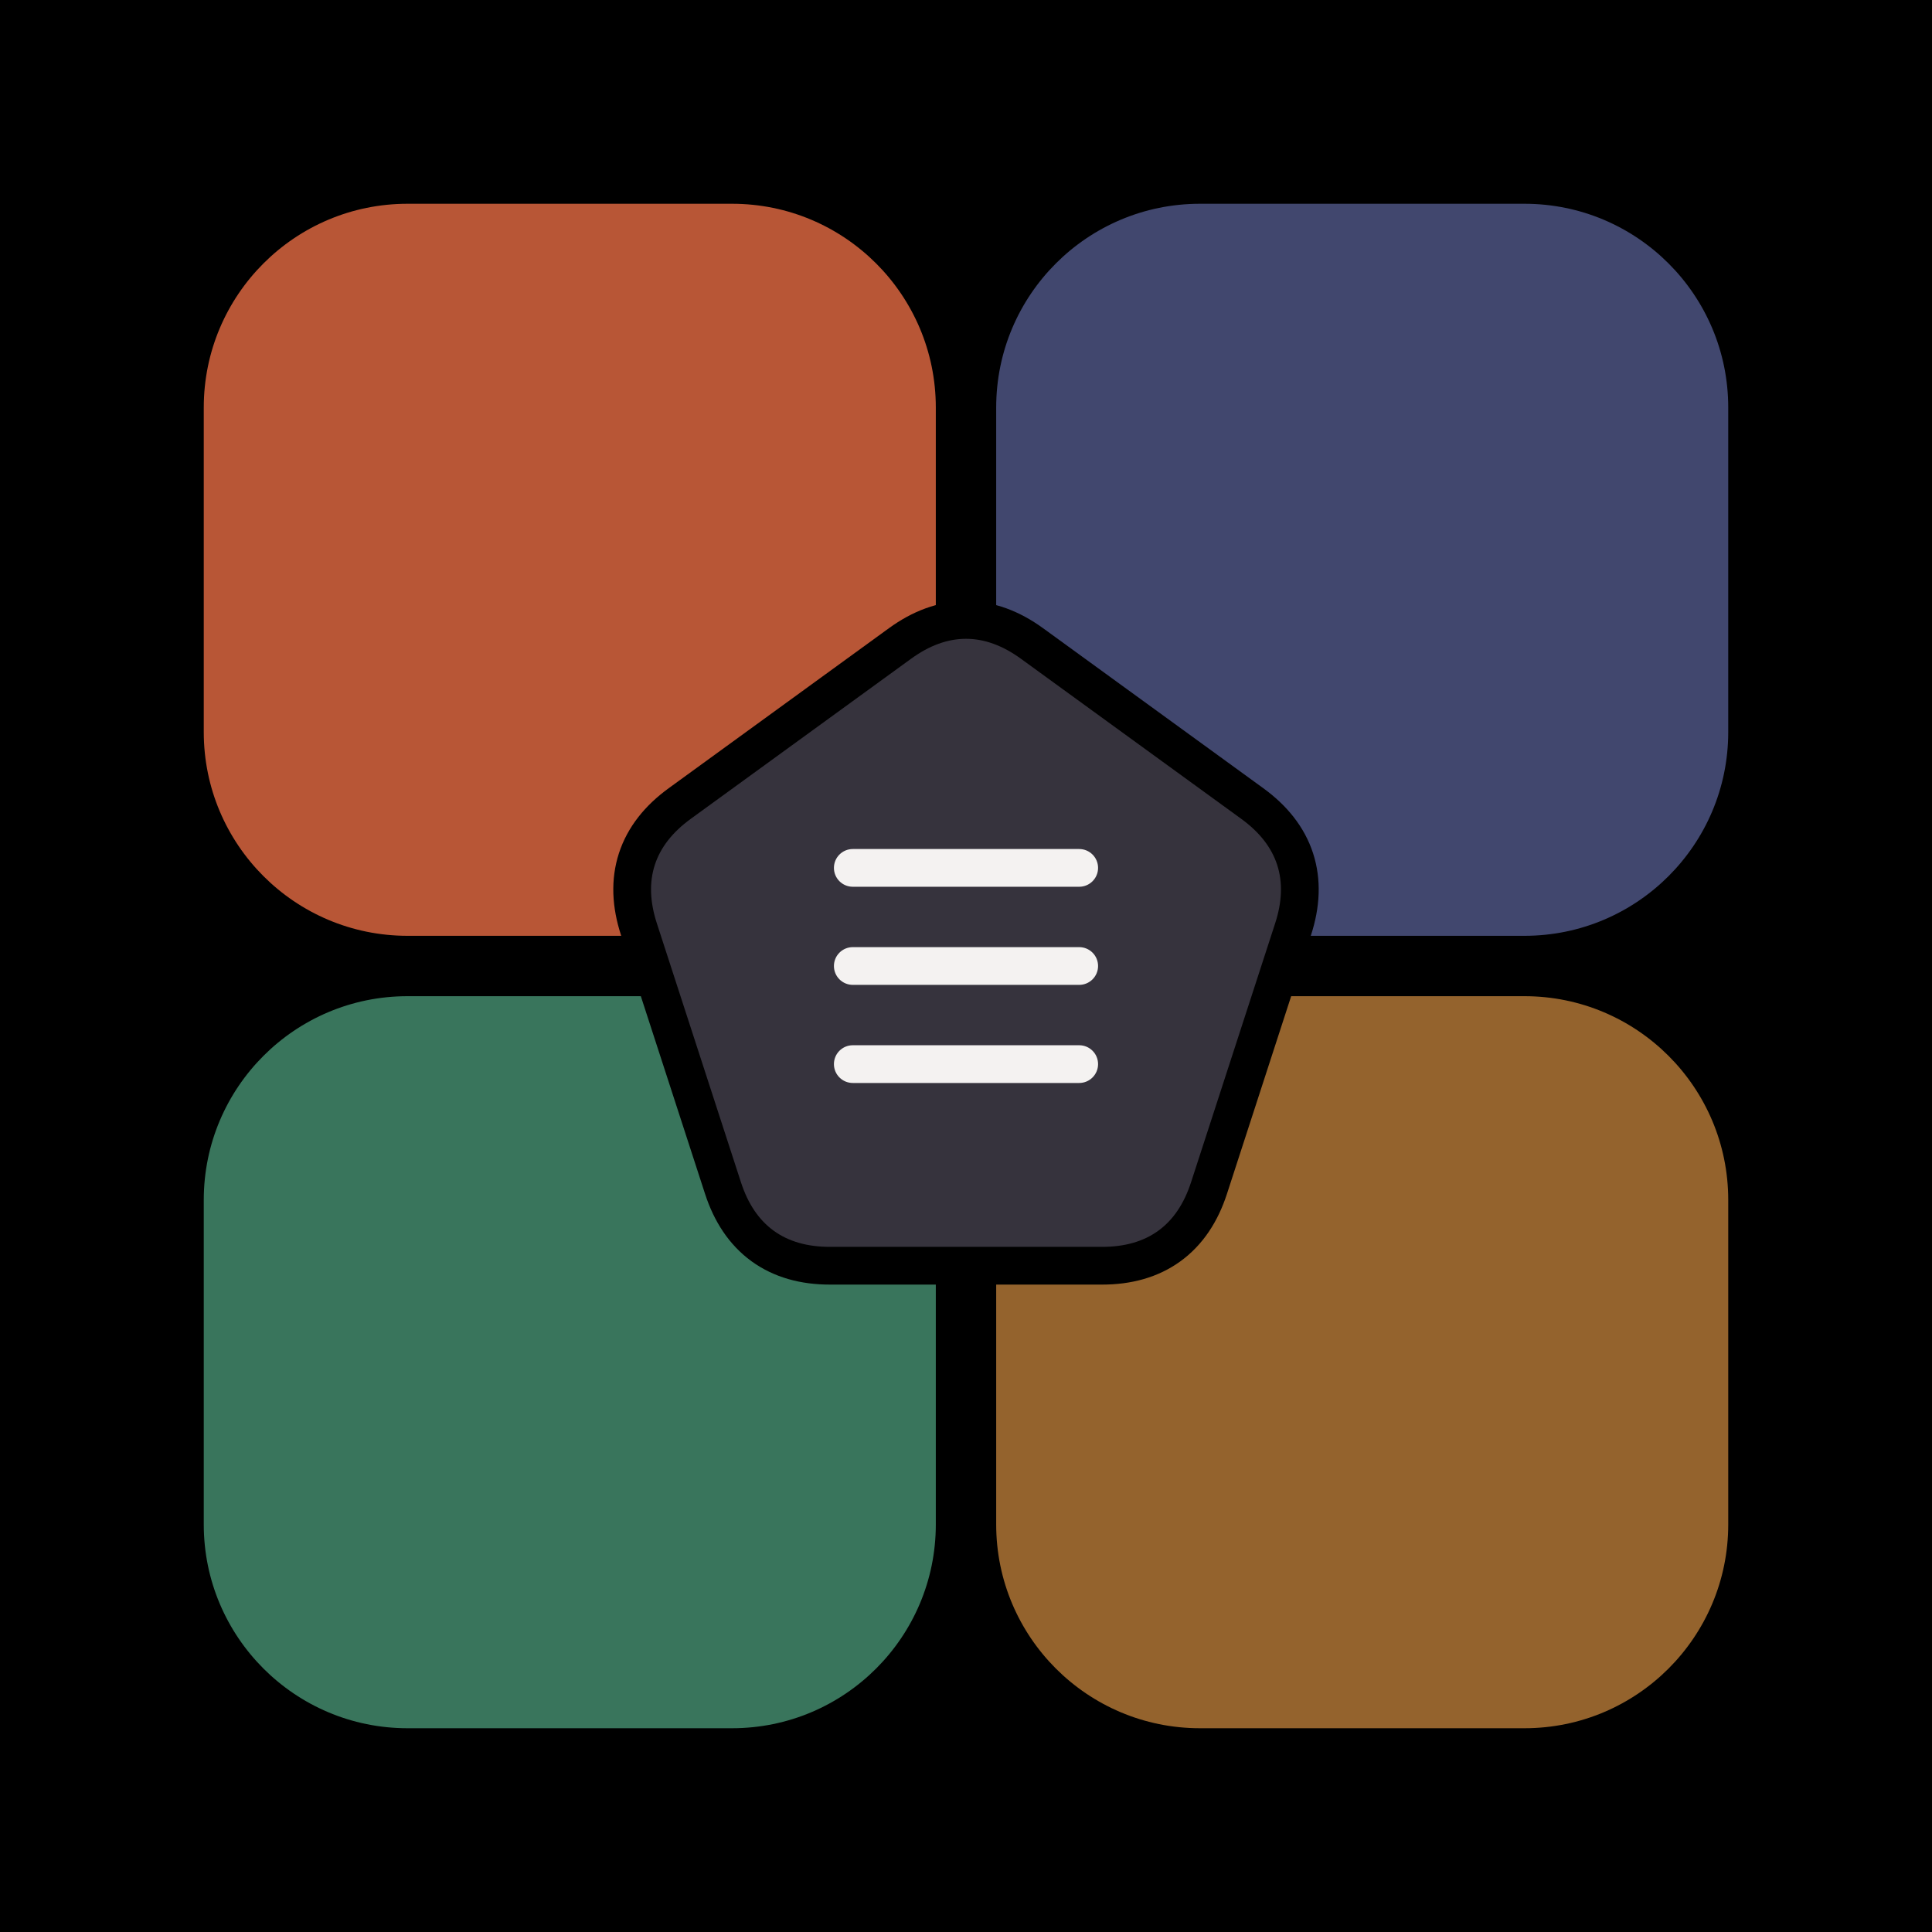
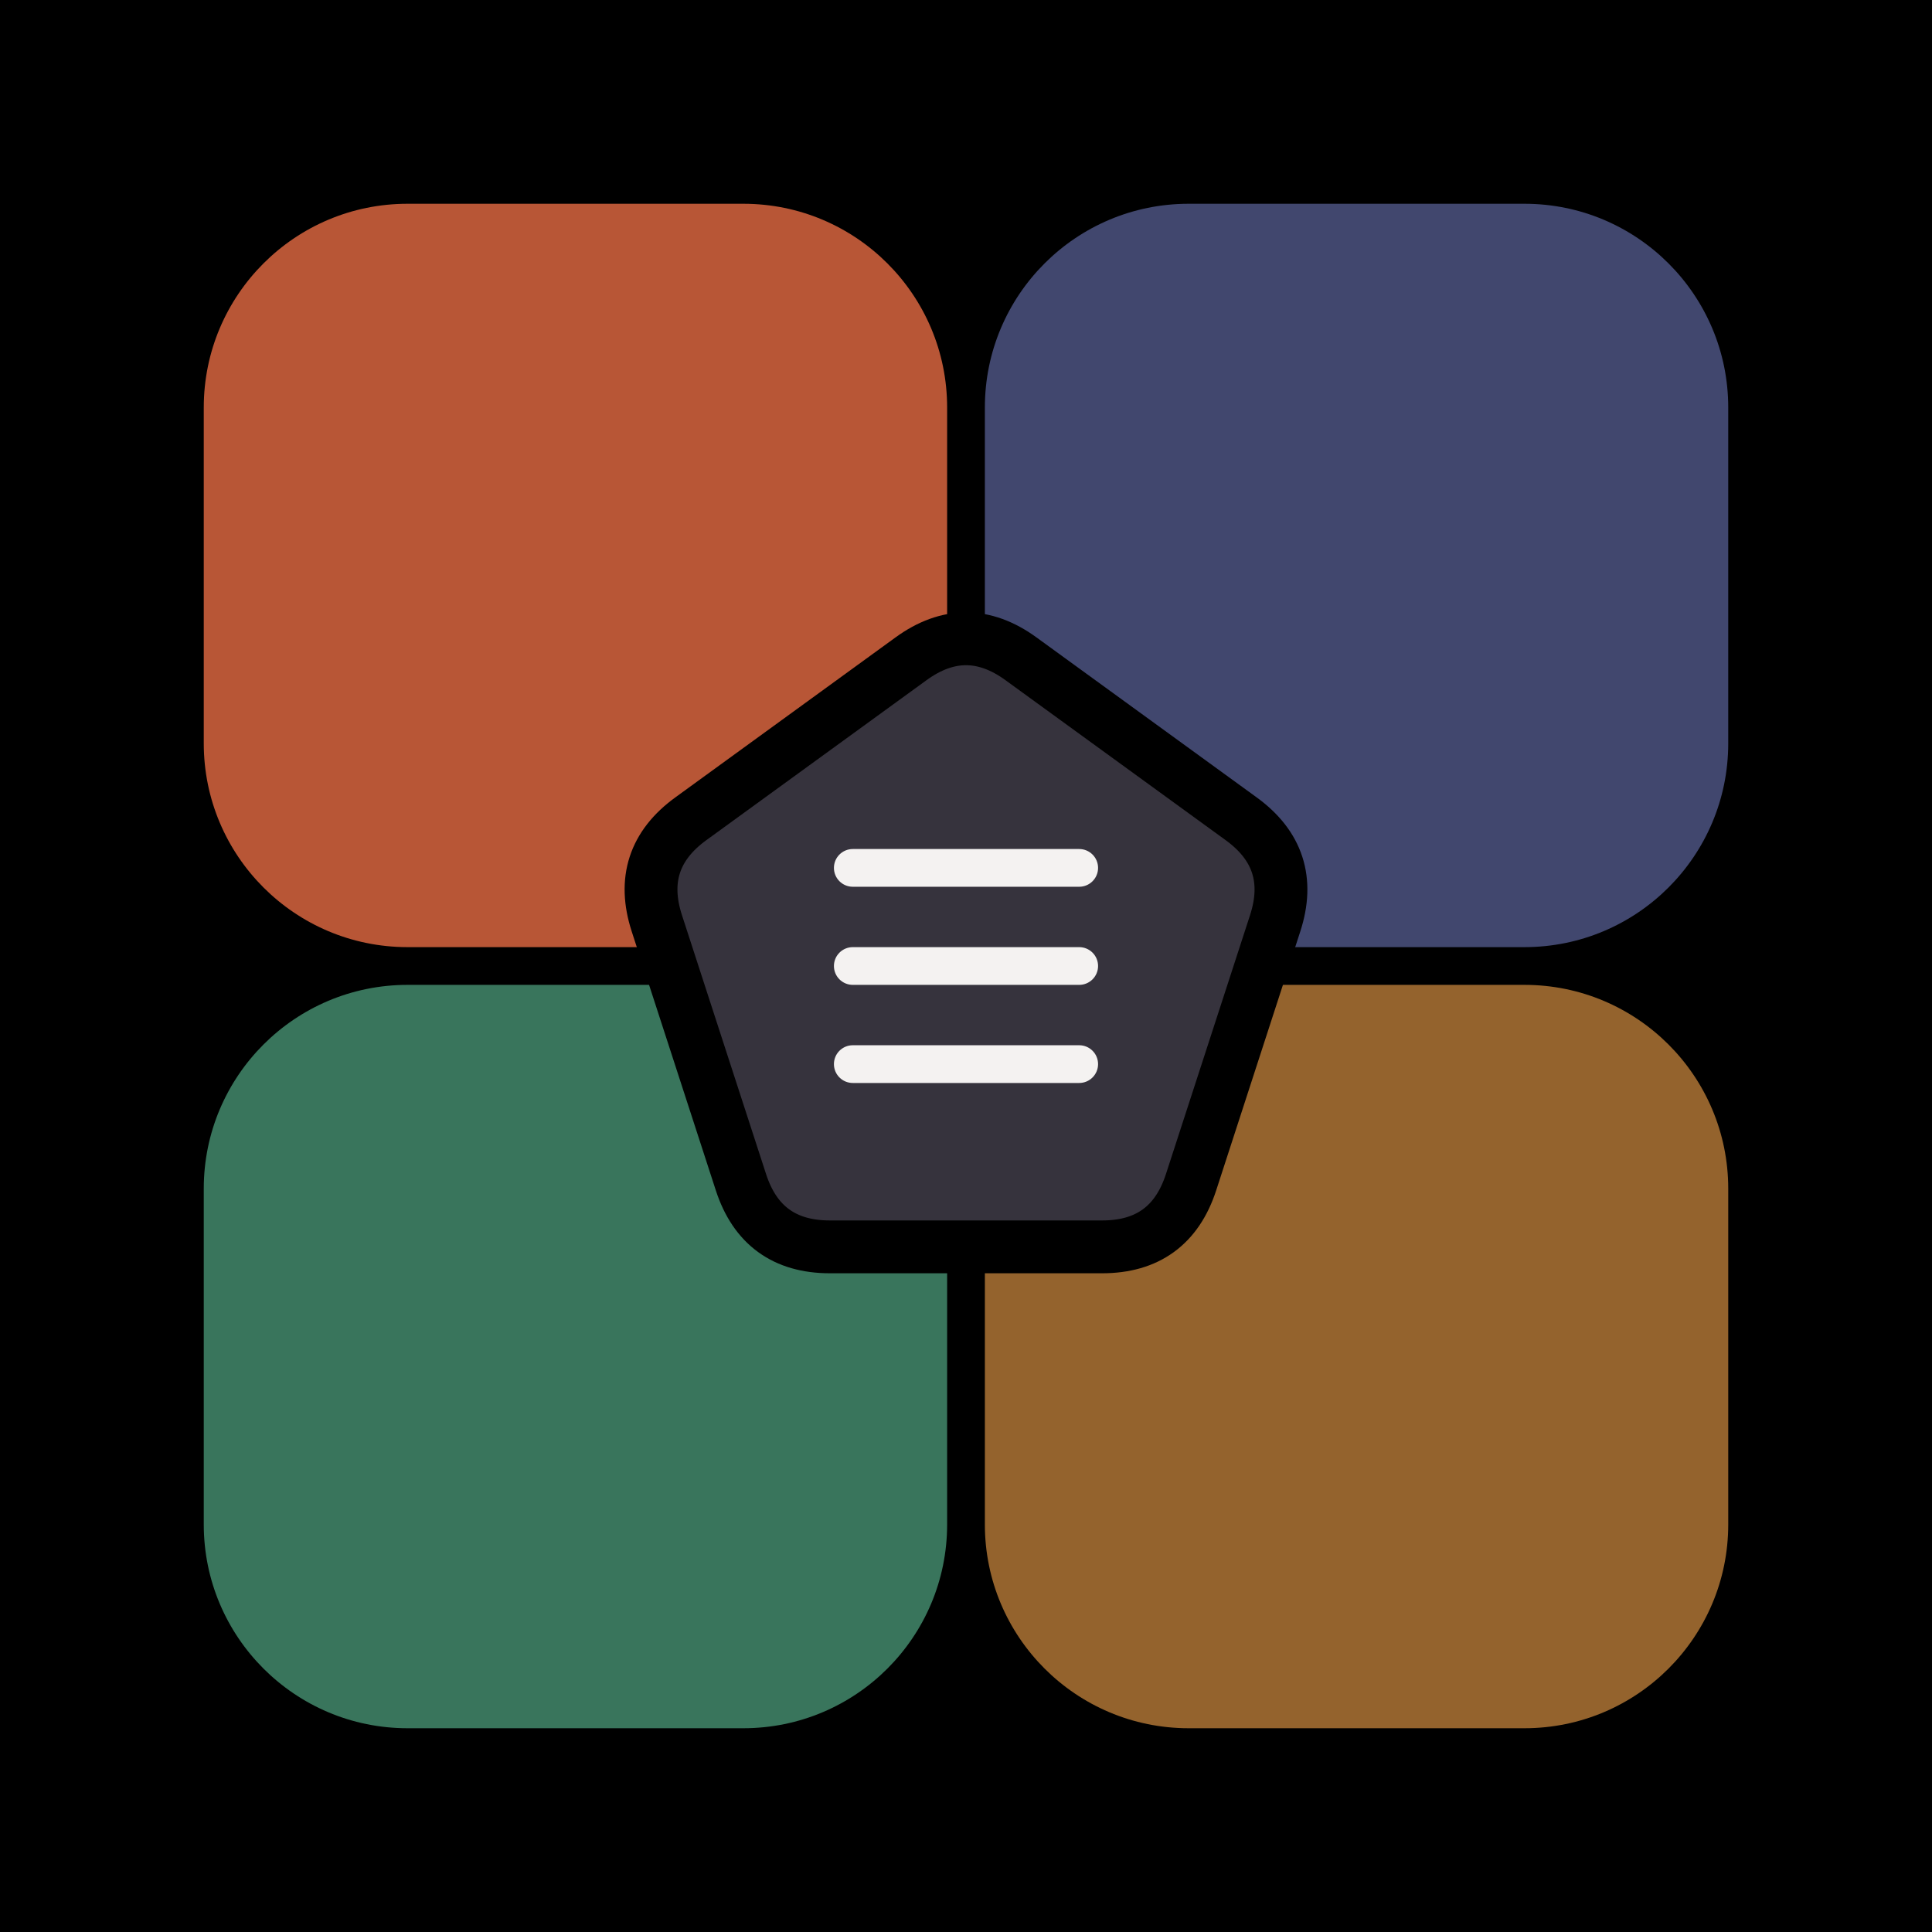
<svg xmlns="http://www.w3.org/2000/svg" width="1024" height="1024" viewBox="0 0 512 512">
  <rect width="512" height="512" fill="#000000" />
  <g>
-     <rect x="54" y="54" width="194" height="194" rx="54" fill="#B85636" />
-     <rect x="264" y="54" width="194" height="194" rx="54" fill="#41476E" />
-     <rect x="54" y="264" width="194" height="194" rx="54" fill="#39755C" />
-     <rect x="264" y="264" width="194" height="194" rx="54" fill="#94632D" />
+     <rect x="54" y="54" width="197" height="197" rx="54" fill="#B85636" />
+     <rect x="261" y="54" width="197" height="197" rx="54" fill="#41476E" />
+     <rect x="54" y="261" width="197" height="197" rx="54" fill="#39755C" />
+     <rect x="261" y="261" width="197" height="197" rx="54" fill="#94632D" />
  </g>
-   <path d="M241.44 174.58 Q256.00 164.00 270.56 174.58 L328.93 216.99 Q343.50 227.57 337.93 244.69 L315.64 313.31 Q310.08 330.43 292.08 330.43 L219.92 330.43 Q201.92 330.43 196.36 313.31 L174.07 244.69 Q168.50 227.57 183.07 216.99Z" fill="#36333D" stroke="#000000" stroke-width="20" stroke-linejoin="round" paint-order="stroke" />
+   <path d="M241.44 174.58 Q256.00 164.00 270.56 174.58 L328.93 216.99 Q343.50 227.57 337.93 244.69 L315.64 313.31 Q310.08 330.43 292.08 330.43 L219.92 330.43 Q201.92 330.43 196.36 313.31 L174.07 244.69 Q168.50 227.57 183.07 216.99Z" fill="#36333D" stroke="#000000" stroke-width="14" stroke-linejoin="round" />
  <g fill="#F4F2F1">
    <rect x="221" y="225" width="70" height="10" rx="5" />
    <rect x="221" y="251" width="70" height="10" rx="5" />
    <rect x="221" y="277" width="70" height="10" rx="5" />
  </g>
</svg>
